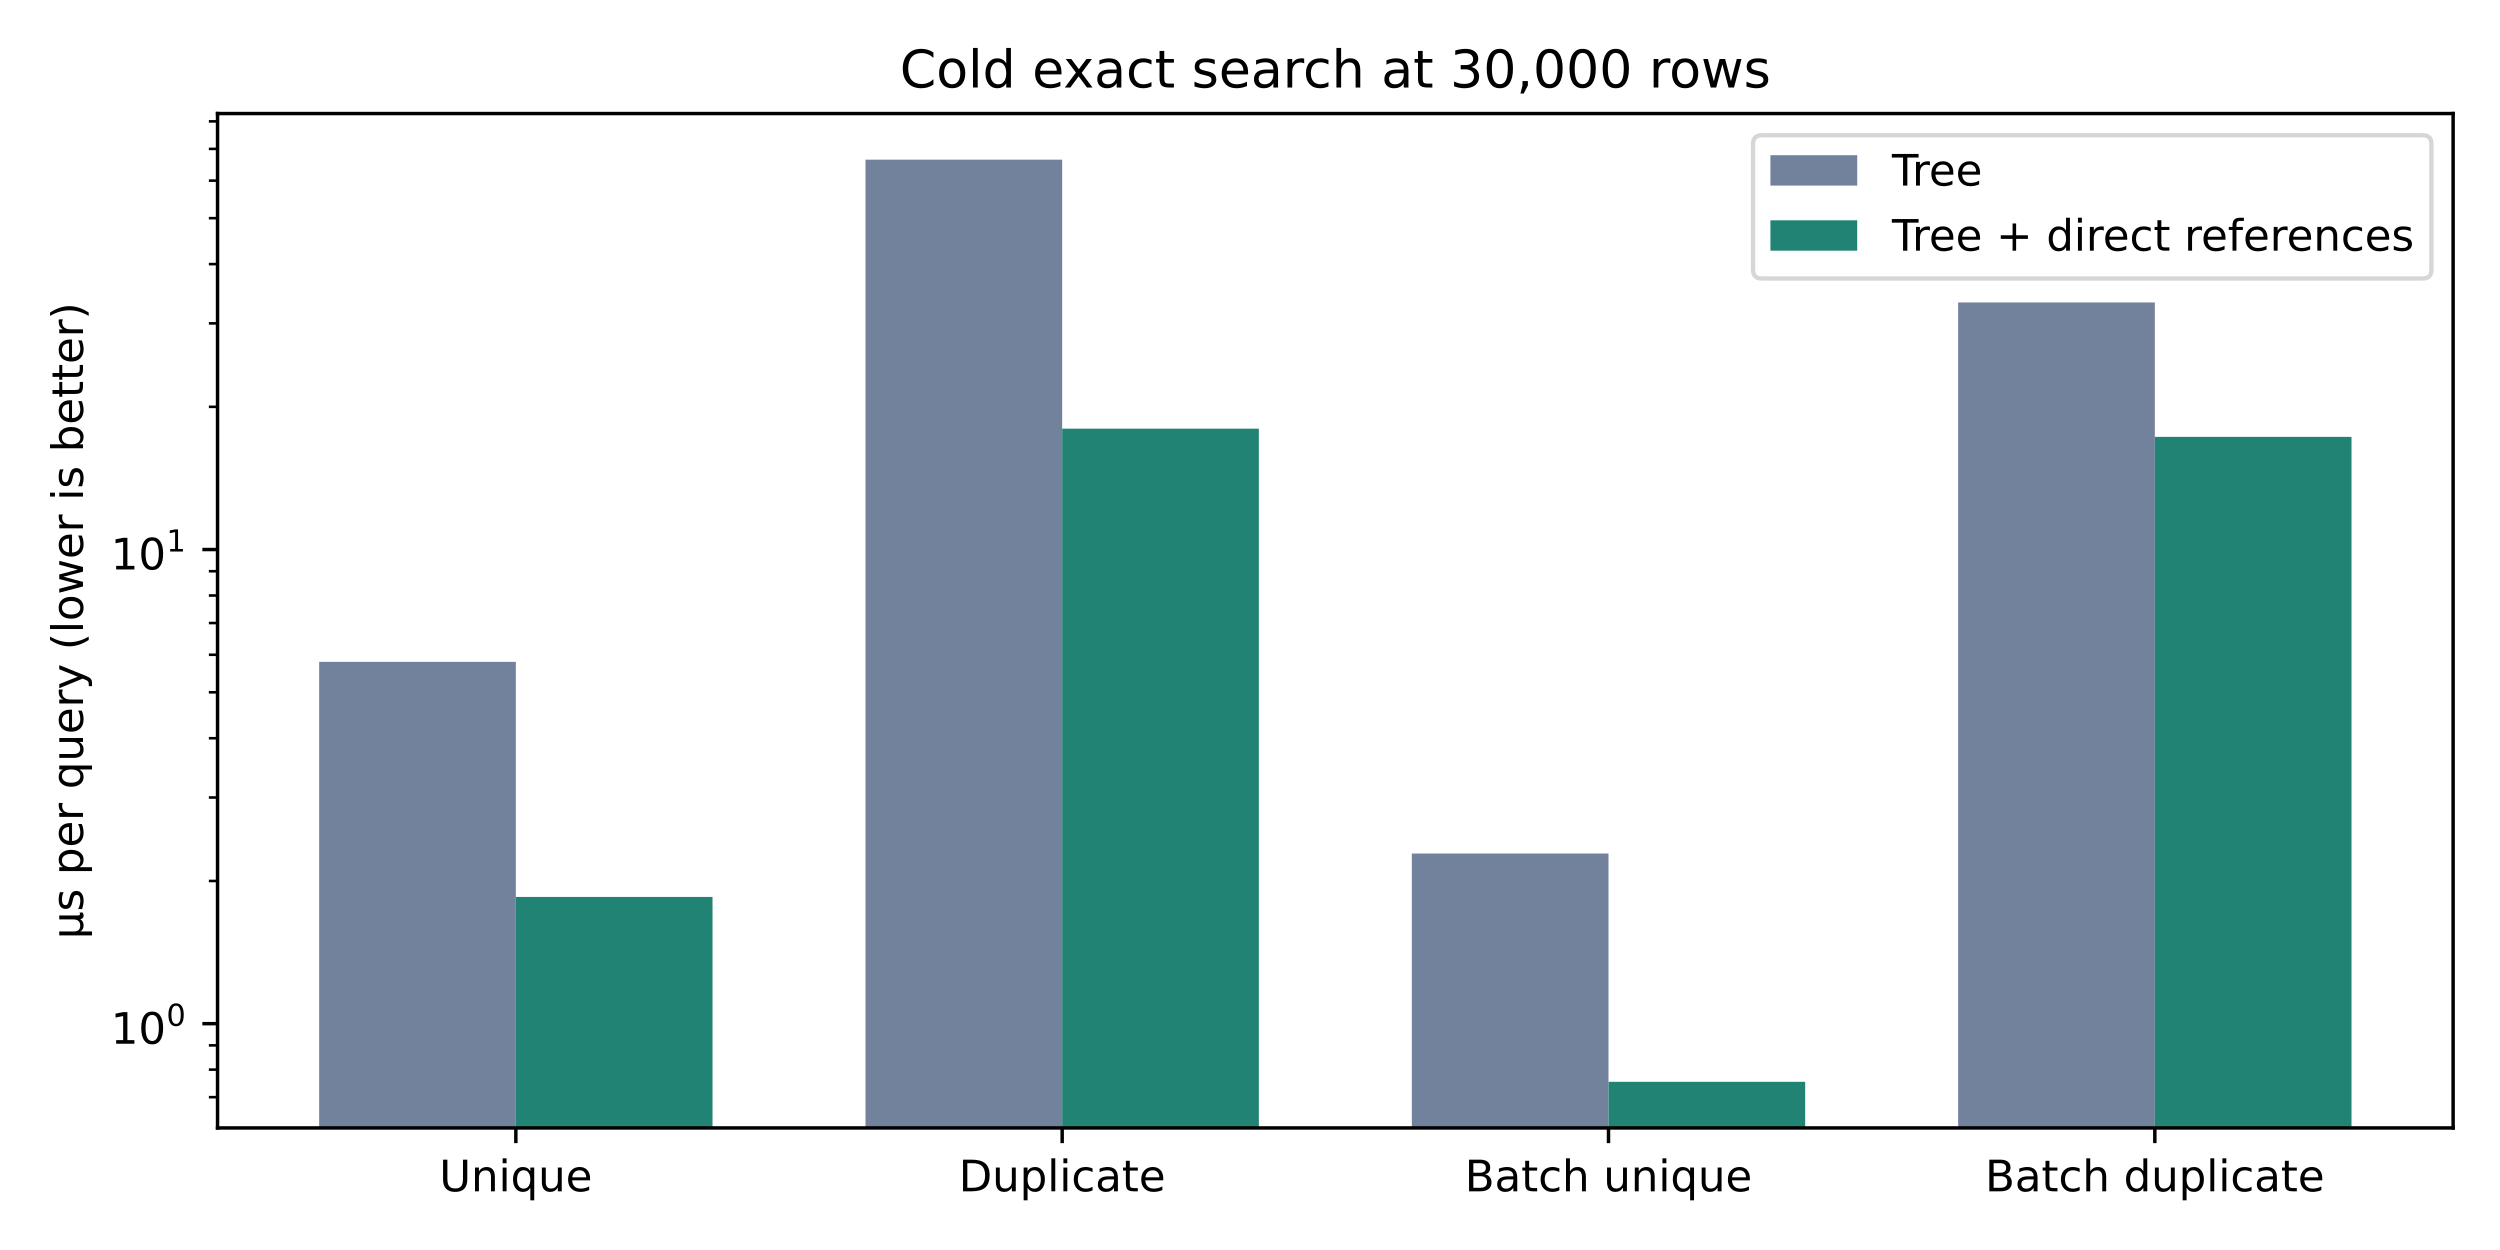
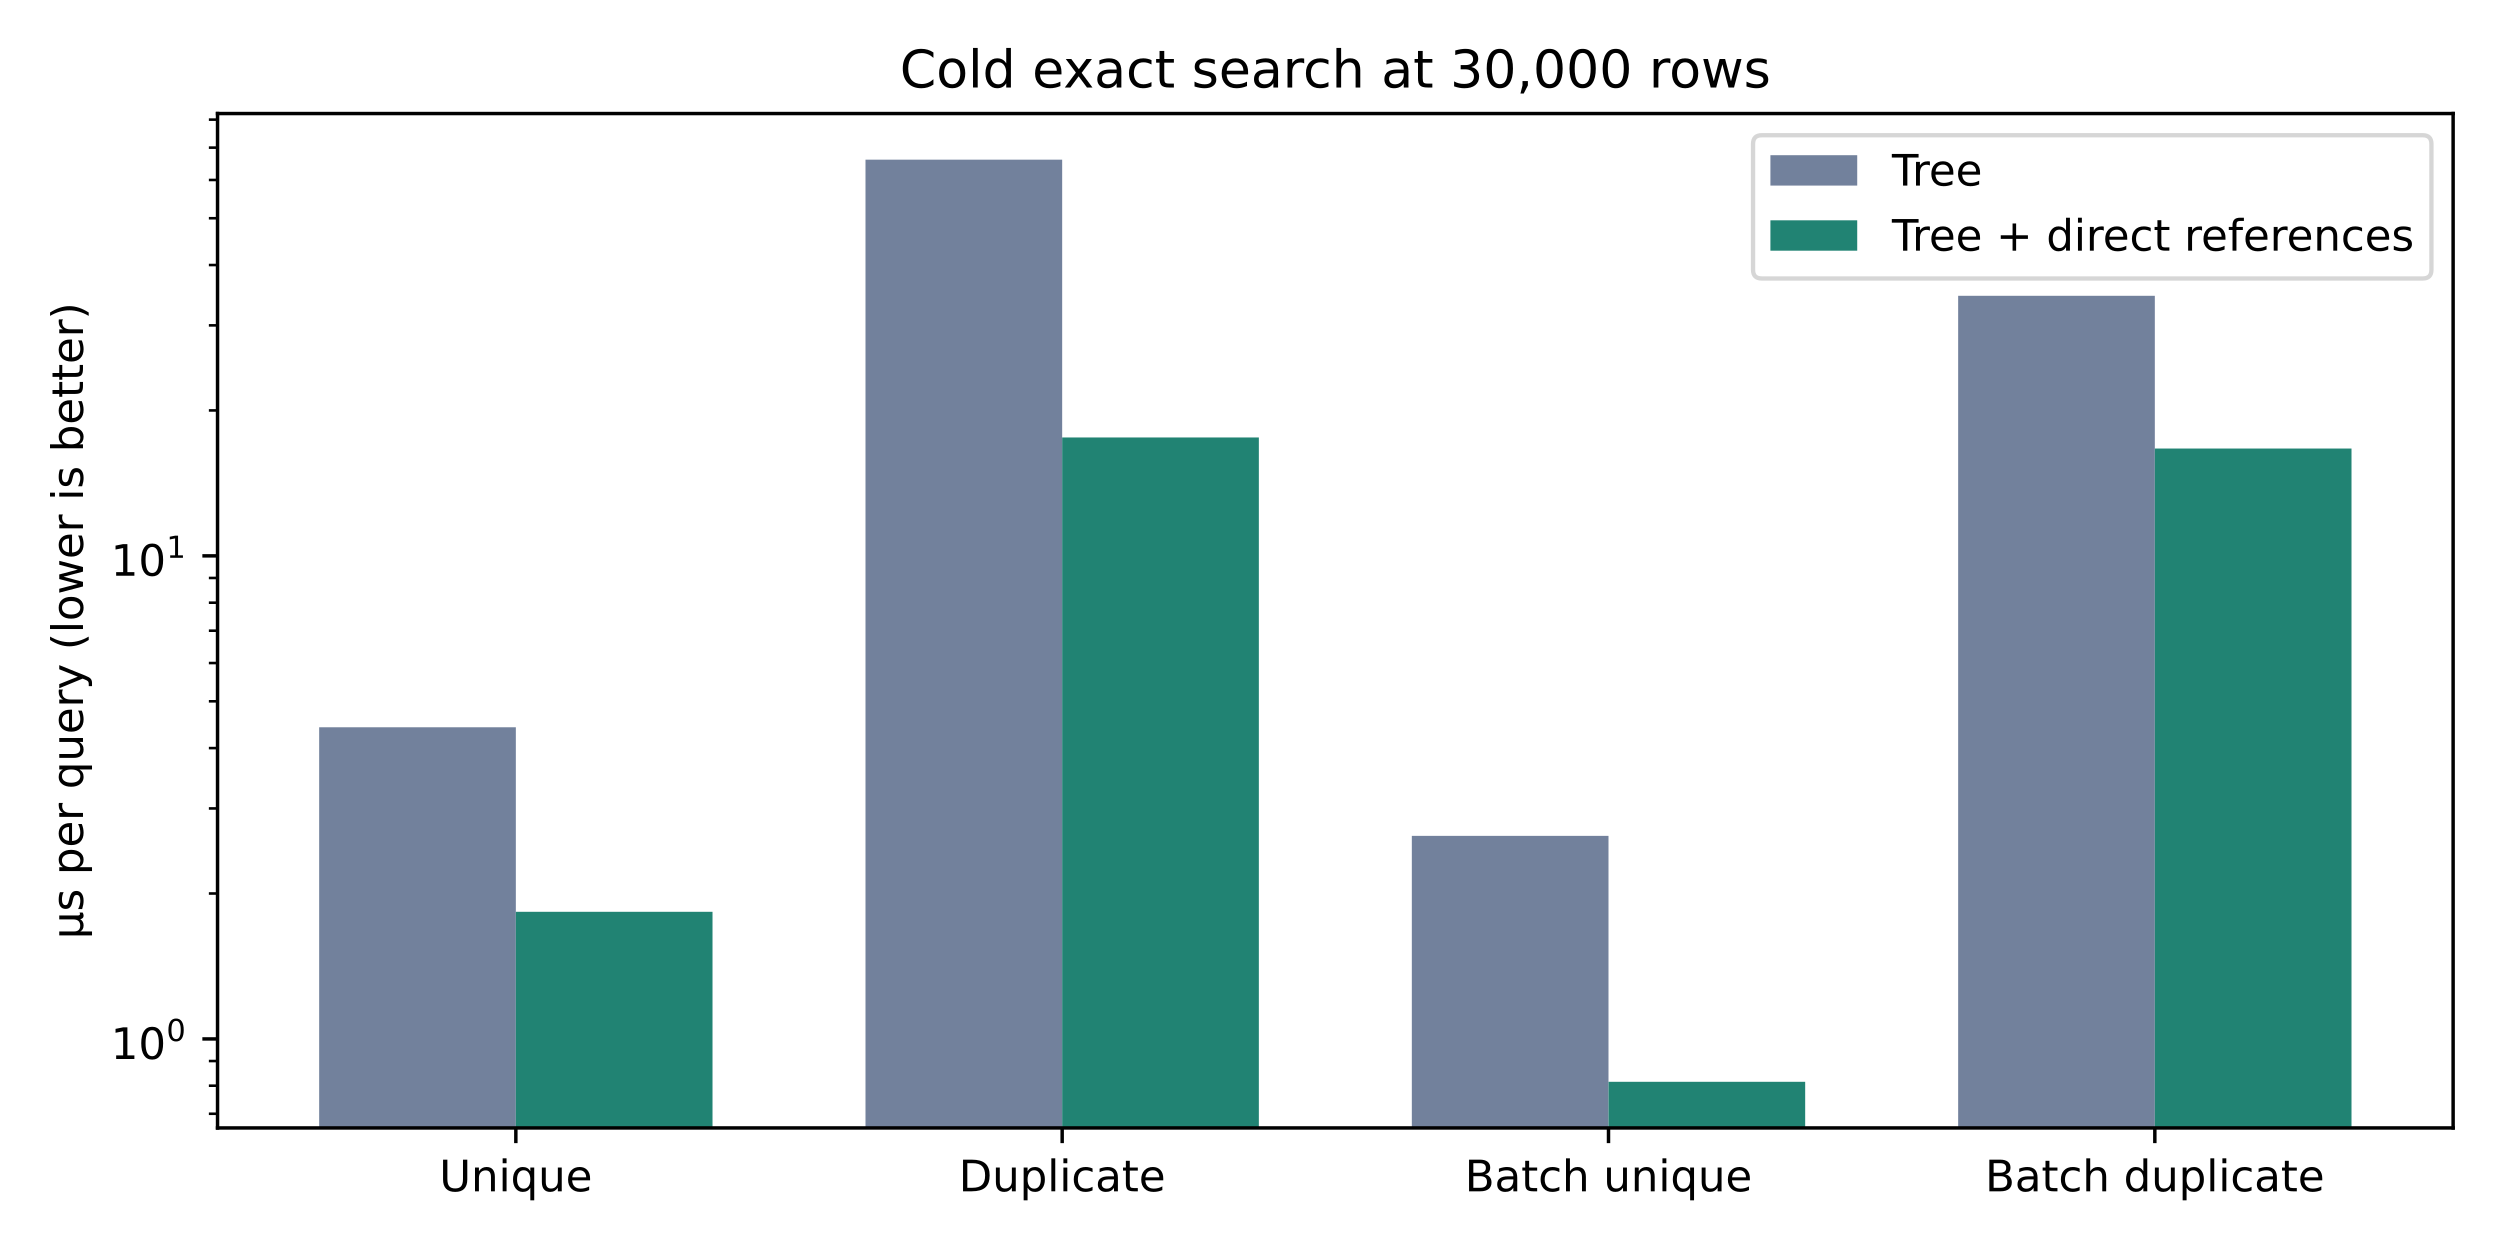
<svg xmlns="http://www.w3.org/2000/svg" xmlns:xlink="http://www.w3.org/1999/xlink" width="576pt" height="288pt" viewBox="0 0 576 288" version="1.1">
  <defs>
    <style type="text/css">*{stroke-linejoin: round; stroke-linecap: butt}</style>
  </defs>
  <g id="figure_1">
    <g id="patch_1">
      <path d="M 0 288 L 576 288 L 576 0 L 0 0 z " style="fill: #ffffff" />
    </g>
    <g id="axes_1">
      <g id="patch_2">
        <path d="M 50.122 259.878 L 565.2 259.878 L 565.2 26.16 L 50.122 26.16 z " style="fill: #ffffff" />
      </g>
      <g id="patch_3">
-         <path d="M 73.535 109475.638 L 118.85 109475.638 L 118.85 152.494 L 73.535 152.494 z " clip-path="url(#p928fa4ae53)" style="fill: #72819c" />
+         <path d="M 73.535 111535.849 L 118.85 111535.849 L 118.85 167.566 L 73.535 167.566 z " clip-path="url(#p20629302e1)" style="fill: #72819c" />
      </g>
      <g id="patch_4">
-         <path d="M 199.409 109475.638 L 244.724 109475.638 L 244.724 36.784 L 199.409 36.784 z " clip-path="url(#p928fa4ae53)" style="fill: #72819c" />
+         <path d="M 199.409 111535.849 L 244.724 111535.849 L 244.724 36.784 L 199.409 36.784 z " clip-path="url(#p20629302e1)" style="fill: #72819c" />
      </g>
      <g id="patch_5">
-         <path d="M 325.284 109475.638 L 370.598 109475.638 L 370.598 196.654 L 325.284 196.654 z " clip-path="url(#p928fa4ae53)" style="fill: #72819c" />
+         <path d="M 325.284 111535.849 L 370.598 111535.849 L 370.598 192.59 L 325.284 192.59 z " clip-path="url(#p20629302e1)" style="fill: #72819c" />
      </g>
      <g id="patch_6">
-         <path d="M 451.158 109475.638 L 496.473 109475.638 L 496.473 69.688 L 451.158 69.688 z " clip-path="url(#p928fa4ae53)" style="fill: #72819c" />
+         <path d="M 451.158 111535.849 L 496.473 111535.849 L 496.473 68.145 L 451.158 68.145 z " clip-path="url(#p20629302e1)" style="fill: #72819c" />
      </g>
      <g id="patch_7">
-         <path d="M 118.85 109475.638 L 164.164 109475.638 L 164.164 206.647 L 118.85 206.647 z " clip-path="url(#p928fa4ae53)" style="fill: #218373" />
+         <path d="M 118.85 111535.849 L 164.164 111535.849 L 164.164 210.077 L 118.85 210.077 z " clip-path="url(#p20629302e1)" style="fill: #218373" />
      </g>
      <g id="patch_8">
-         <path d="M 244.724 109475.638 L 290.039 109475.638 L 290.039 98.759 L 244.724 98.759 z " clip-path="url(#p928fa4ae53)" style="fill: #218373" />
+         <path d="M 244.724 111535.849 L 290.039 111535.849 L 290.039 100.797 L 244.724 100.797 z " clip-path="url(#p20629302e1)" style="fill: #218373" />
      </g>
      <g id="patch_9">
-         <path d="M 370.598 109475.638 L 415.913 109475.638 L 415.913 249.254 L 370.598 249.254 z " clip-path="url(#p928fa4ae53)" style="fill: #218373" />
+         <path d="M 370.598 111535.849 L 415.913 111535.849 L 415.913 249.254 L 370.598 249.254 z " clip-path="url(#p20629302e1)" style="fill: #218373" />
      </g>
      <g id="patch_10">
-         <path d="M 496.473 109475.638 L 541.787 109475.638 L 541.787 100.658 L 496.473 100.658 z " clip-path="url(#p928fa4ae53)" style="fill: #218373" />
+         <path d="M 496.473 111535.849 L 541.787 111535.849 L 541.787 103.334 L 496.473 103.334 z " clip-path="url(#p20629302e1)" style="fill: #218373" />
      </g>
      <g id="matplotlib.axis_1">
        <g id="xtick_1">
          <g id="line2d_1">
            <defs>
-               <path id="md784d87533" d="M 0 0 L 0 3.5 " style="stroke: #000000; stroke-width: 0.8" />
-             </defs>
-             <g>
-               <use xlink:href="#md784d87533" x="118.85" y="259.878" style="stroke: #000000; stroke-width: 0.8" />
+               <path id="m1b26038f42" d="M 0 0 L 0 3.5 " style="stroke: #000000; stroke-width: 0.8" />
+             </defs>
+             <g>
+               <use xlink:href="#m1b26038f42" x="118.85" y="259.878" style="stroke: #000000; stroke-width: 0.8" />
            </g>
          </g>
          <g id="text_1">
            <g transform="translate(101.213 274.4761) scale(0.1 -0.1)">
              <defs>
                <path id="DejaVuSans-38" d="M 556 4666 L 1191 4666 L 1191 1831 Q 1191 1081 1462 751 Q 1734 422 2344 422 Q 2950 422 3222 751 Q 3494 1081 3494 1831 L 3494 4666 L 4128 4666 L 4128 1753 Q 4128 841 3676 375 Q 3225 -91 2344 -91 Q 1459 -91 1007 375 Q 556 841 556 1753 L 556 4666 z " transform="scale(0.015625)" />
                <path id="DejaVuSans-51" d="M 3513 2113 L 3513 0 L 2938 0 L 2938 2094 Q 2938 2591 2744 2837 Q 2550 3084 2163 3084 Q 1697 3084 1428 2787 Q 1159 2491 1159 1978 L 1159 0 L 581 0 L 581 3500 L 1159 3500 L 1159 2956 Q 1366 3272 1645 3428 Q 1925 3584 2291 3584 Q 2894 3584 3203 3211 Q 3513 2838 3513 2113 z " transform="scale(0.015625)" />
                <path id="DejaVuSans-4c" d="M 603 3500 L 1178 3500 L 1178 0 L 603 0 L 603 3500 z M 603 4863 L 1178 4863 L 1178 4134 L 603 4134 L 603 4863 z " transform="scale(0.015625)" />
                <path id="DejaVuSans-54" d="M 947 1747 Q 947 1113 1208 752 Q 1469 391 1925 391 Q 2381 391 2643 752 Q 2906 1113 2906 1747 Q 2906 2381 2643 2742 Q 2381 3103 1925 3103 Q 1469 3103 1208 2742 Q 947 2381 947 1747 z M 2906 525 Q 2725 213 2448 61 Q 2172 -91 1784 -91 Q 1150 -91 751 415 Q 353 922 353 1747 Q 353 2572 751 3078 Q 1150 3584 1784 3584 Q 2172 3584 2448 3432 Q 2725 3281 2906 2969 L 2906 3500 L 3481 3500 L 3481 -1331 L 2906 -1331 L 2906 525 z " transform="scale(0.015625)" />
                <path id="DejaVuSans-58" d="M 544 1381 L 544 3500 L 1119 3500 L 1119 1403 Q 1119 906 1312 657 Q 1506 409 1894 409 Q 2359 409 2629 706 Q 2900 1003 2900 1516 L 2900 3500 L 3475 3500 L 3475 0 L 2900 0 L 2900 538 Q 2691 219 2414 64 Q 2138 -91 1772 -91 Q 1169 -91 856 284 Q 544 659 544 1381 z M 1991 3584 L 1991 3584 z " transform="scale(0.015625)" />
                <path id="DejaVuSans-48" d="M 3597 1894 L 3597 1613 L 953 1613 Q 991 1019 1311 708 Q 1631 397 2203 397 Q 2534 397 2845 478 Q 3156 559 3463 722 L 3463 178 Q 3153 47 2828 -22 Q 2503 -91 2169 -91 Q 1331 -91 842 396 Q 353 884 353 1716 Q 353 2575 817 3079 Q 1281 3584 2069 3584 Q 2775 3584 3186 3129 Q 3597 2675 3597 1894 z M 3022 2063 Q 3016 2534 2758 2815 Q 2500 3097 2075 3097 Q 1594 3097 1305 2825 Q 1016 2553 972 2059 L 3022 2063 z " transform="scale(0.015625)" />
              </defs>
              <use xlink:href="#DejaVuSans-38" />
              <use xlink:href="#DejaVuSans-51" transform="translate(73.1875 0)" />
              <use xlink:href="#DejaVuSans-4c" transform="translate(136.5625 0)" />
              <use xlink:href="#DejaVuSans-54" transform="translate(164.3438 0)" />
              <use xlink:href="#DejaVuSans-58" transform="translate(227.8281 0)" />
              <use xlink:href="#DejaVuSans-48" transform="translate(291.2031 0)" />
            </g>
          </g>
        </g>
        <g id="xtick_2">
          <g id="line2d_2">
            <g>
-               <use xlink:href="#md784d87533" x="244.724" y="259.878" style="stroke: #000000; stroke-width: 0.8" />
+               <use xlink:href="#m1b26038f42" x="244.724" y="259.878" style="stroke: #000000; stroke-width: 0.8" />
            </g>
          </g>
          <g id="text_2">
            <g transform="translate(220.9029 274.4761) scale(0.1 -0.1)">
              <defs>
                <path id="DejaVuSans-27" d="M 1259 4147 L 1259 519 L 2022 519 Q 2988 519 3436 956 Q 3884 1394 3884 2338 Q 3884 3275 3436 3711 Q 2988 4147 2022 4147 L 1259 4147 z M 628 4666 L 1925 4666 Q 3281 4666 3915 4102 Q 4550 3538 4550 2338 Q 4550 1131 3912 565 Q 3275 0 1925 0 L 628 0 L 628 4666 z " transform="scale(0.015625)" />
                <path id="DejaVuSans-53" d="M 1159 525 L 1159 -1331 L 581 -1331 L 581 3500 L 1159 3500 L 1159 2969 Q 1341 3281 1617 3432 Q 1894 3584 2278 3584 Q 2916 3584 3314 3078 Q 3713 2572 3713 1747 Q 3713 922 3314 415 Q 2916 -91 2278 -91 Q 1894 -91 1617 61 Q 1341 213 1159 525 z M 3116 1747 Q 3116 2381 2855 2742 Q 2594 3103 2138 3103 Q 1681 3103 1420 2742 Q 1159 2381 1159 1747 Q 1159 1113 1420 752 Q 1681 391 2138 391 Q 2594 391 2855 752 Q 3116 1113 3116 1747 z " transform="scale(0.015625)" />
                <path id="DejaVuSans-4f" d="M 603 4863 L 1178 4863 L 1178 0 L 603 0 L 603 4863 z " transform="scale(0.015625)" />
                <path id="DejaVuSans-46" d="M 3122 3366 L 3122 2828 Q 2878 2963 2633 3030 Q 2388 3097 2138 3097 Q 1578 3097 1268 2742 Q 959 2388 959 1747 Q 959 1106 1268 751 Q 1578 397 2138 397 Q 2388 397 2633 464 Q 2878 531 3122 666 L 3122 134 Q 2881 22 2623 -34 Q 2366 -91 2075 -91 Q 1284 -91 818 406 Q 353 903 353 1747 Q 353 2603 823 3093 Q 1294 3584 2113 3584 Q 2378 3584 2631 3529 Q 2884 3475 3122 3366 z " transform="scale(0.015625)" />
                <path id="DejaVuSans-44" d="M 2194 1759 Q 1497 1759 1228 1600 Q 959 1441 959 1056 Q 959 750 1161 570 Q 1363 391 1709 391 Q 2188 391 2477 730 Q 2766 1069 2766 1631 L 2766 1759 L 2194 1759 z M 3341 1997 L 3341 0 L 2766 0 L 2766 531 Q 2569 213 2275 61 Q 1981 -91 1556 -91 Q 1019 -91 701 211 Q 384 513 384 1019 Q 384 1609 779 1909 Q 1175 2209 1959 2209 L 2766 2209 L 2766 2266 Q 2766 2663 2505 2880 Q 2244 3097 1772 3097 Q 1472 3097 1187 3025 Q 903 2953 641 2809 L 641 3341 Q 956 3463 1253 3523 Q 1550 3584 1831 3584 Q 2591 3584 2966 3190 Q 3341 2797 3341 1997 z " transform="scale(0.015625)" />
                <path id="DejaVuSans-57" d="M 1172 4494 L 1172 3500 L 2356 3500 L 2356 3053 L 1172 3053 L 1172 1153 Q 1172 725 1289 603 Q 1406 481 1766 481 L 2356 481 L 2356 0 L 1766 0 Q 1100 0 847 248 Q 594 497 594 1153 L 594 3053 L 172 3053 L 172 3500 L 594 3500 L 594 4494 L 1172 4494 z " transform="scale(0.015625)" />
              </defs>
              <use xlink:href="#DejaVuSans-27" />
              <use xlink:href="#DejaVuSans-58" transform="translate(77 0)" />
              <use xlink:href="#DejaVuSans-53" transform="translate(140.375 0)" />
              <use xlink:href="#DejaVuSans-4f" transform="translate(203.8594 0)" />
              <use xlink:href="#DejaVuSans-4c" transform="translate(231.6406 0)" />
              <use xlink:href="#DejaVuSans-46" transform="translate(259.4219 0)" />
              <use xlink:href="#DejaVuSans-44" transform="translate(314.4062 0)" />
              <use xlink:href="#DejaVuSans-57" transform="translate(375.6875 0)" />
              <use xlink:href="#DejaVuSans-48" transform="translate(414.8906 0)" />
            </g>
          </g>
        </g>
        <g id="xtick_3">
          <g id="line2d_3">
            <g>
-               <use xlink:href="#md784d87533" x="370.598" y="259.878" style="stroke: #000000; stroke-width: 0.8" />
+               <use xlink:href="#m1b26038f42" x="370.598" y="259.878" style="stroke: #000000; stroke-width: 0.8" />
            </g>
          </g>
          <g id="text_3">
            <g transform="translate(337.4905 274.4761) scale(0.1 -0.1)">
              <defs>
                <path id="DejaVuSans-25" d="M 1259 2228 L 1259 519 L 2272 519 Q 2781 519 3026 730 Q 3272 941 3272 1375 Q 3272 1813 3026 2020 Q 2781 2228 2272 2228 L 1259 2228 z M 1259 4147 L 1259 2741 L 2194 2741 Q 2656 2741 2882 2914 Q 3109 3088 3109 3444 Q 3109 3797 2882 3972 Q 2656 4147 2194 4147 L 1259 4147 z M 628 4666 L 2241 4666 Q 2963 4666 3353 4366 Q 3744 4066 3744 3513 Q 3744 3084 3544 2831 Q 3344 2578 2956 2516 Q 3422 2416 3680 2098 Q 3938 1781 3938 1306 Q 3938 681 3513 340 Q 3088 0 2303 0 L 628 0 L 628 4666 z " transform="scale(0.015625)" />
                <path id="DejaVuSans-4b" d="M 3513 2113 L 3513 0 L 2938 0 L 2938 2094 Q 2938 2591 2744 2837 Q 2550 3084 2163 3084 Q 1697 3084 1428 2787 Q 1159 2491 1159 1978 L 1159 0 L 581 0 L 581 4863 L 1159 4863 L 1159 2956 Q 1366 3272 1645 3428 Q 1925 3584 2291 3584 Q 2894 3584 3203 3211 Q 3513 2838 3513 2113 z " transform="scale(0.015625)" />
                <path id="DejaVuSans-3" transform="scale(0.015625)" />
              </defs>
              <use xlink:href="#DejaVuSans-25" />
              <use xlink:href="#DejaVuSans-44" transform="translate(68.60938 0)" />
              <use xlink:href="#DejaVuSans-57" transform="translate(129.8906 0)" />
              <use xlink:href="#DejaVuSans-46" transform="translate(169.0938 0)" />
              <use xlink:href="#DejaVuSans-4b" transform="translate(224.0781 0)" />
              <use xlink:href="#DejaVuSans-3" transform="translate(287.4531 0)" />
              <use xlink:href="#DejaVuSans-58" transform="translate(319.2344 0)" />
              <use xlink:href="#DejaVuSans-51" transform="translate(382.6094 0)" />
              <use xlink:href="#DejaVuSans-4c" transform="translate(445.9844 0)" />
              <use xlink:href="#DejaVuSans-54" transform="translate(473.7656 0)" />
              <use xlink:href="#DejaVuSans-58" transform="translate(537.25 0)" />
              <use xlink:href="#DejaVuSans-48" transform="translate(600.625 0)" />
            </g>
          </g>
        </g>
        <g id="xtick_4">
          <g id="line2d_4">
            <g>
-               <use xlink:href="#md784d87533" x="496.473" y="259.878" style="stroke: #000000; stroke-width: 0.8" />
+               <use xlink:href="#m1b26038f42" x="496.473" y="259.878" style="stroke: #000000; stroke-width: 0.8" />
            </g>
          </g>
          <g id="text_4">
            <g transform="translate(457.3656 274.4761) scale(0.1 -0.1)">
              <defs>
                <path id="DejaVuSans-47" d="M 2906 2969 L 2906 4863 L 3481 4863 L 3481 0 L 2906 0 L 2906 525 Q 2725 213 2448 61 Q 2172 -91 1784 -91 Q 1150 -91 751 415 Q 353 922 353 1747 Q 353 2572 751 3078 Q 1150 3584 1784 3584 Q 2172 3584 2448 3432 Q 2725 3281 2906 2969 z M 947 1747 Q 947 1113 1208 752 Q 1469 391 1925 391 Q 2381 391 2643 752 Q 2906 1113 2906 1747 Q 2906 2381 2643 2742 Q 2381 3103 1925 3103 Q 1469 3103 1208 2742 Q 947 2381 947 1747 z " transform="scale(0.015625)" />
              </defs>
              <use xlink:href="#DejaVuSans-25" />
              <use xlink:href="#DejaVuSans-44" transform="translate(68.60938 0)" />
              <use xlink:href="#DejaVuSans-57" transform="translate(129.8906 0)" />
              <use xlink:href="#DejaVuSans-46" transform="translate(169.0938 0)" />
              <use xlink:href="#DejaVuSans-4b" transform="translate(224.0781 0)" />
              <use xlink:href="#DejaVuSans-3" transform="translate(287.4531 0)" />
              <use xlink:href="#DejaVuSans-47" transform="translate(319.2344 0)" />
              <use xlink:href="#DejaVuSans-58" transform="translate(382.7188 0)" />
              <use xlink:href="#DejaVuSans-53" transform="translate(446.0938 0)" />
              <use xlink:href="#DejaVuSans-4f" transform="translate(509.5781 0)" />
              <use xlink:href="#DejaVuSans-4c" transform="translate(537.3594 0)" />
              <use xlink:href="#DejaVuSans-46" transform="translate(565.1406 0)" />
              <use xlink:href="#DejaVuSans-44" transform="translate(620.125 0)" />
              <use xlink:href="#DejaVuSans-57" transform="translate(681.4062 0)" />
              <use xlink:href="#DejaVuSans-48" transform="translate(720.6094 0)" />
            </g>
          </g>
        </g>
      </g>
      <g id="matplotlib.axis_2">
        <g id="ytick_1">
          <g id="line2d_5">
            <defs>
-               <path id="m9284475ac9" d="M 0 0 L -3.5 0 " style="stroke: #000000; stroke-width: 0.8" />
-             </defs>
-             <g>
-               <use xlink:href="#m9284475ac9" x="50.122" y="235.858" style="stroke: #000000; stroke-width: 0.8" />
+               <path id="m8bdbf1f807" d="M 0 0 L -3.5 0 " style="stroke: #000000; stroke-width: 0.8" />
+             </defs>
+             <g>
+               <use xlink:href="#m8bdbf1f807" x="50.122" y="239.366" style="stroke: #000000; stroke-width: 0.8" />
            </g>
          </g>
          <g id="text_5">
-             <g transform="translate(25.52234 240.5582) scale(0.1 -0.1)">
+             <g transform="translate(25.52234 244.0663) scale(0.1 -0.1)">
              <defs>
                <path id="DejaVuSans-14" d="M 794 531 L 1825 531 L 1825 4091 L 703 3866 L 703 4441 L 1819 4666 L 2450 4666 L 2450 531 L 3481 531 L 3481 0 L 794 0 L 794 531 z " transform="scale(0.015625)" />
                <path id="DejaVuSans-13" d="M 2034 4250 Q 1547 4250 1301 3770 Q 1056 3291 1056 2328 Q 1056 1369 1301 889 Q 1547 409 2034 409 Q 2525 409 2770 889 Q 3016 1369 3016 2328 Q 3016 3291 2770 3770 Q 2525 4250 2034 4250 z M 2034 4750 Q 2819 4750 3233 4129 Q 3647 3509 3647 2328 Q 3647 1150 3233 529 Q 2819 -91 2034 -91 Q 1250 -91 836 529 Q 422 1150 422 2328 Q 422 3509 836 4129 Q 1250 4750 2034 4750 z " transform="scale(0.015625)" />
              </defs>
              <use xlink:href="#DejaVuSans-14" transform="translate(0 0.746875)" />
              <use xlink:href="#DejaVuSans-13" transform="translate(63.62305 0.746875)" />
              <use xlink:href="#DejaVuSans-13" transform="translate(128.2031 42.04688) scale(0.7)" />
            </g>
          </g>
        </g>
        <g id="ytick_2">
          <g id="line2d_6">
            <g>
-               <use xlink:href="#m9284475ac9" x="50.122" y="126.618" style="stroke: #000000; stroke-width: 0.8" />
+               <use xlink:href="#m8bdbf1f807" x="50.122" y="128.07" style="stroke: #000000; stroke-width: 0.8" />
            </g>
          </g>
          <g id="text_6">
-             <g transform="translate(25.52234 131.2684) scale(0.1 -0.1)">
+             <g transform="translate(25.52234 132.7198) scale(0.1 -0.1)">
              <use xlink:href="#DejaVuSans-14" transform="translate(0 0.665625)" />
              <use xlink:href="#DejaVuSans-13" transform="translate(63.62305 0.665625)" />
              <use xlink:href="#DejaVuSans-14" transform="translate(128.2031 41.96563) scale(0.7)" />
            </g>
          </g>
        </g>
        <g id="ytick_3">
          <g id="line2d_7">
            <defs>
-               <path id="md5a450cddb" d="M 0 0 L -2 0 " style="stroke: #000000; stroke-width: 0.6" />
-             </defs>
-             <g>
-               <use xlink:href="#md5a450cddb" x="50.122" y="252.78" style="stroke: #000000; stroke-width: 0.6" />
+               <path id="m33ecb052a8" d="M 0 0 L -2 0 " style="stroke: #000000; stroke-width: 0.6" />
+             </defs>
+             <g>
+               <use xlink:href="#m33ecb052a8" x="50.122" y="256.606" style="stroke: #000000; stroke-width: 0.6" />
            </g>
          </g>
        </g>
        <g id="ytick_4">
          <g id="line2d_8">
            <g>
-               <use xlink:href="#md5a450cddb" x="50.122" y="246.445" style="stroke: #000000; stroke-width: 0.6" />
+               <use xlink:href="#m33ecb052a8" x="50.122" y="250.152" style="stroke: #000000; stroke-width: 0.6" />
            </g>
          </g>
        </g>
        <g id="ytick_5">
          <g id="line2d_9">
            <g>
-               <use xlink:href="#md5a450cddb" x="50.122" y="240.857" style="stroke: #000000; stroke-width: 0.6" />
+               <use xlink:href="#m33ecb052a8" x="50.122" y="244.459" style="stroke: #000000; stroke-width: 0.6" />
            </g>
          </g>
        </g>
        <g id="ytick_6">
          <g id="line2d_10">
            <g>
-               <use xlink:href="#md5a450cddb" x="50.122" y="202.974" style="stroke: #000000; stroke-width: 0.6" />
+               <use xlink:href="#m33ecb052a8" x="50.122" y="205.863" style="stroke: #000000; stroke-width: 0.6" />
            </g>
          </g>
        </g>
        <g id="ytick_7">
          <g id="line2d_11">
            <g>
-               <use xlink:href="#md5a450cddb" x="50.122" y="183.738" style="stroke: #000000; stroke-width: 0.6" />
+               <use xlink:href="#m33ecb052a8" x="50.122" y="186.264" style="stroke: #000000; stroke-width: 0.6" />
            </g>
          </g>
        </g>
        <g id="ytick_8">
          <g id="line2d_12">
            <g>
-               <use xlink:href="#md5a450cddb" x="50.122" y="170.089" style="stroke: #000000; stroke-width: 0.6" />
+               <use xlink:href="#m33ecb052a8" x="50.122" y="172.359" style="stroke: #000000; stroke-width: 0.6" />
            </g>
          </g>
        </g>
        <g id="ytick_9">
          <g id="line2d_13">
            <g>
-               <use xlink:href="#md5a450cddb" x="50.122" y="159.503" style="stroke: #000000; stroke-width: 0.6" />
+               <use xlink:href="#m33ecb052a8" x="50.122" y="161.573" style="stroke: #000000; stroke-width: 0.6" />
            </g>
          </g>
        </g>
        <g id="ytick_10">
          <g id="line2d_14">
            <g>
-               <use xlink:href="#md5a450cddb" x="50.122" y="150.853" style="stroke: #000000; stroke-width: 0.6" />
+               <use xlink:href="#m33ecb052a8" x="50.122" y="152.761" style="stroke: #000000; stroke-width: 0.6" />
            </g>
          </g>
        </g>
        <g id="ytick_11">
          <g id="line2d_15">
            <g>
-               <use xlink:href="#md5a450cddb" x="50.122" y="143.54" style="stroke: #000000; stroke-width: 0.6" />
+               <use xlink:href="#m33ecb052a8" x="50.122" y="145.31" style="stroke: #000000; stroke-width: 0.6" />
            </g>
          </g>
        </g>
        <g id="ytick_12">
          <g id="line2d_16">
            <g>
-               <use xlink:href="#md5a450cddb" x="50.122" y="137.205" style="stroke: #000000; stroke-width: 0.6" />
+               <use xlink:href="#m33ecb052a8" x="50.122" y="138.856" style="stroke: #000000; stroke-width: 0.6" />
            </g>
          </g>
        </g>
        <g id="ytick_13">
          <g id="line2d_17">
            <g>
-               <use xlink:href="#md5a450cddb" x="50.122" y="131.617" style="stroke: #000000; stroke-width: 0.6" />
+               <use xlink:href="#m33ecb052a8" x="50.122" y="133.162" style="stroke: #000000; stroke-width: 0.6" />
            </g>
          </g>
        </g>
        <g id="ytick_14">
          <g id="line2d_18">
            <g>
-               <use xlink:href="#md5a450cddb" x="50.122" y="93.734" style="stroke: #000000; stroke-width: 0.6" />
+               <use xlink:href="#m33ecb052a8" x="50.122" y="94.566" style="stroke: #000000; stroke-width: 0.6" />
            </g>
          </g>
        </g>
        <g id="ytick_15">
          <g id="line2d_19">
            <g>
-               <use xlink:href="#md5a450cddb" x="50.122" y="74.498" style="stroke: #000000; stroke-width: 0.6" />
+               <use xlink:href="#m33ecb052a8" x="50.122" y="74.968" style="stroke: #000000; stroke-width: 0.6" />
            </g>
          </g>
        </g>
        <g id="ytick_16">
          <g id="line2d_20">
            <g>
-               <use xlink:href="#md5a450cddb" x="50.122" y="60.85" style="stroke: #000000; stroke-width: 0.6" />
+               <use xlink:href="#m33ecb052a8" x="50.122" y="61.063" style="stroke: #000000; stroke-width: 0.6" />
            </g>
          </g>
        </g>
        <g id="ytick_17">
          <g id="line2d_21">
            <g>
-               <use xlink:href="#md5a450cddb" x="50.122" y="50.263" style="stroke: #000000; stroke-width: 0.6" />
+               <use xlink:href="#m33ecb052a8" x="50.122" y="50.277" style="stroke: #000000; stroke-width: 0.6" />
            </g>
          </g>
        </g>
        <g id="ytick_18">
          <g id="line2d_22">
            <g>
-               <use xlink:href="#md5a450cddb" x="50.122" y="41.613" style="stroke: #000000; stroke-width: 0.6" />
+               <use xlink:href="#m33ecb052a8" x="50.122" y="41.464" style="stroke: #000000; stroke-width: 0.6" />
            </g>
          </g>
        </g>
        <g id="ytick_19">
          <g id="line2d_23">
            <g>
-               <use xlink:href="#md5a450cddb" x="50.122" y="34.3" style="stroke: #000000; stroke-width: 0.6" />
+               <use xlink:href="#m33ecb052a8" x="50.122" y="34.013" style="stroke: #000000; stroke-width: 0.6" />
            </g>
          </g>
        </g>
        <g id="ytick_20">
          <g id="line2d_24">
            <g>
-               <use xlink:href="#md5a450cddb" x="50.122" y="27.965" style="stroke: #000000; stroke-width: 0.6" />
+               <use xlink:href="#m33ecb052a8" x="50.122" y="27.559" style="stroke: #000000; stroke-width: 0.6" />
            </g>
          </g>
        </g>
        <g id="text_7">
          <g transform="translate(19.12 216.3587) rotate(-90) scale(0.1 -0.1)">
            <defs>
              <path id="DejaVuSans-77" d="M 544 -1331 L 544 3500 L 1119 3500 L 1119 1325 Q 1119 872 1334 640 Q 1550 409 1972 409 Q 2434 409 2667 671 Q 2900 934 2900 1459 L 2900 3500 L 3475 3500 L 3475 806 Q 3475 619 3529 530 Q 3584 441 3700 441 Q 3728 441 3778 458 Q 3828 475 3916 513 L 3916 50 Q 3788 -22 3673 -56 Q 3559 -91 3450 -91 Q 3234 -91 3106 31 Q 2978 153 2931 403 Q 2775 156 2548 32 Q 2322 -91 2016 -91 Q 1697 -91 1473 31 Q 1250 153 1119 397 L 1119 -1331 L 544 -1331 z " transform="scale(0.015625)" />
              <path id="DejaVuSans-56" d="M 2834 3397 L 2834 2853 Q 2591 2978 2328 3040 Q 2066 3103 1784 3103 Q 1356 3103 1142 2972 Q 928 2841 928 2578 Q 928 2378 1081 2264 Q 1234 2150 1697 2047 L 1894 2003 Q 2506 1872 2764 1633 Q 3022 1394 3022 966 Q 3022 478 2636 193 Q 2250 -91 1575 -91 Q 1294 -91 989 -36 Q 684 19 347 128 L 347 722 Q 666 556 975 473 Q 1284 391 1588 391 Q 1994 391 2212 530 Q 2431 669 2431 922 Q 2431 1156 2273 1281 Q 2116 1406 1581 1522 L 1381 1569 Q 847 1681 609 1914 Q 372 2147 372 2553 Q 372 3047 722 3315 Q 1072 3584 1716 3584 Q 2034 3584 2315 3537 Q 2597 3491 2834 3397 z " transform="scale(0.015625)" />
              <path id="DejaVuSans-55" d="M 2631 2963 Q 2534 3019 2420 3045 Q 2306 3072 2169 3072 Q 1681 3072 1420 2755 Q 1159 2438 1159 1844 L 1159 0 L 581 0 L 581 3500 L 1159 3500 L 1159 2956 Q 1341 3275 1631 3429 Q 1922 3584 2338 3584 Q 2397 3584 2469 3576 Q 2541 3569 2628 3553 L 2631 2963 z " transform="scale(0.015625)" />
              <path id="DejaVuSans-5c" d="M 2059 -325 Q 1816 -950 1584 -1140 Q 1353 -1331 966 -1331 L 506 -1331 L 506 -850 L 844 -850 Q 1081 -850 1212 -737 Q 1344 -625 1503 -206 L 1606 56 L 191 3500 L 800 3500 L 1894 763 L 2988 3500 L 3597 3500 L 2059 -325 z " transform="scale(0.015625)" />
              <path id="DejaVuSans-b" d="M 1984 4856 Q 1566 4138 1362 3434 Q 1159 2731 1159 2009 Q 1159 1288 1364 580 Q 1569 -128 1984 -844 L 1484 -844 Q 1016 -109 783 600 Q 550 1309 550 2009 Q 550 2706 781 3412 Q 1013 4119 1484 4856 L 1984 4856 z " transform="scale(0.015625)" />
              <path id="DejaVuSans-52" d="M 1959 3097 Q 1497 3097 1228 2736 Q 959 2375 959 1747 Q 959 1119 1226 758 Q 1494 397 1959 397 Q 2419 397 2687 759 Q 2956 1122 2956 1747 Q 2956 2369 2687 2733 Q 2419 3097 1959 3097 z M 1959 3584 Q 2709 3584 3137 3096 Q 3566 2609 3566 1747 Q 3566 888 3137 398 Q 2709 -91 1959 -91 Q 1206 -91 779 398 Q 353 888 353 1747 Q 353 2609 779 3096 Q 1206 3584 1959 3584 z " transform="scale(0.015625)" />
              <path id="DejaVuSans-5a" d="M 269 3500 L 844 3500 L 1563 769 L 2278 3500 L 2956 3500 L 3675 769 L 4391 3500 L 4966 3500 L 4050 0 L 3372 0 L 2619 2869 L 1863 0 L 1184 0 L 269 3500 z " transform="scale(0.015625)" />
              <path id="DejaVuSans-45" d="M 3116 1747 Q 3116 2381 2855 2742 Q 2594 3103 2138 3103 Q 1681 3103 1420 2742 Q 1159 2381 1159 1747 Q 1159 1113 1420 752 Q 1681 391 2138 391 Q 2594 391 2855 752 Q 3116 1113 3116 1747 z M 1159 2969 Q 1341 3281 1617 3432 Q 1894 3584 2278 3584 Q 2916 3584 3314 3078 Q 3713 2572 3713 1747 Q 3713 922 3314 415 Q 2916 -91 2278 -91 Q 1894 -91 1617 61 Q 1341 213 1159 525 L 1159 0 L 581 0 L 581 4863 L 1159 4863 L 1159 2969 z " transform="scale(0.015625)" />
              <path id="DejaVuSans-c" d="M 513 4856 L 1013 4856 Q 1481 4119 1714 3412 Q 1947 2706 1947 2009 Q 1947 1309 1714 600 Q 1481 -109 1013 -844 L 513 -844 Q 928 -128 1133 580 Q 1338 1288 1338 2009 Q 1338 2731 1133 3434 Q 928 4138 513 4856 z " transform="scale(0.015625)" />
            </defs>
            <use xlink:href="#DejaVuSans-77" />
            <use xlink:href="#DejaVuSans-56" transform="translate(63.625 0)" />
            <use xlink:href="#DejaVuSans-3" transform="translate(115.7188 0)" />
            <use xlink:href="#DejaVuSans-53" transform="translate(147.5 0)" />
            <use xlink:href="#DejaVuSans-48" transform="translate(210.9844 0)" />
            <use xlink:href="#DejaVuSans-55" transform="translate(272.5156 0)" />
            <use xlink:href="#DejaVuSans-3" transform="translate(313.625 0)" />
            <use xlink:href="#DejaVuSans-54" transform="translate(345.4062 0)" />
            <use xlink:href="#DejaVuSans-58" transform="translate(408.8906 0)" />
            <use xlink:href="#DejaVuSans-48" transform="translate(472.2656 0)" />
            <use xlink:href="#DejaVuSans-55" transform="translate(533.7969 0)" />
            <use xlink:href="#DejaVuSans-5c" transform="translate(574.9062 0)" />
            <use xlink:href="#DejaVuSans-3" transform="translate(634.0938 0)" />
            <use xlink:href="#DejaVuSans-b" transform="translate(665.875 0)" />
            <use xlink:href="#DejaVuSans-4f" transform="translate(704.8906 0)" />
            <use xlink:href="#DejaVuSans-52" transform="translate(732.6719 0)" />
            <use xlink:href="#DejaVuSans-5a" transform="translate(793.8594 0)" />
            <use xlink:href="#DejaVuSans-48" transform="translate(875.6406 0)" />
            <use xlink:href="#DejaVuSans-55" transform="translate(937.1719 0)" />
            <use xlink:href="#DejaVuSans-3" transform="translate(978.2812 0)" />
            <use xlink:href="#DejaVuSans-4c" transform="translate(1010.062 0)" />
            <use xlink:href="#DejaVuSans-56" transform="translate(1037.844 0)" />
            <use xlink:href="#DejaVuSans-3" transform="translate(1089.938 0)" />
            <use xlink:href="#DejaVuSans-45" transform="translate(1121.719 0)" />
            <use xlink:href="#DejaVuSans-48" transform="translate(1185.203 0)" />
            <use xlink:href="#DejaVuSans-57" transform="translate(1246.734 0)" />
            <use xlink:href="#DejaVuSans-57" transform="translate(1285.938 0)" />
            <use xlink:href="#DejaVuSans-48" transform="translate(1325.141 0)" />
            <use xlink:href="#DejaVuSans-55" transform="translate(1386.672 0)" />
            <use xlink:href="#DejaVuSans-c" transform="translate(1427.781 0)" />
          </g>
        </g>
      </g>
      <g id="patch_11">
        <path d="M 50.122 259.878 L 50.122 26.16 " style="fill: none; stroke: #000000; stroke-width: 0.8; stroke-linejoin: miter; stroke-linecap: square" />
      </g>
      <g id="patch_12">
        <path d="M 565.2 259.878 L 565.2 26.16 " style="fill: none; stroke: #000000; stroke-width: 0.8; stroke-linejoin: miter; stroke-linecap: square" />
      </g>
      <g id="patch_13">
        <path d="M 50.122 259.878 L 565.2 259.878 " style="fill: none; stroke: #000000; stroke-width: 0.8; stroke-linejoin: miter; stroke-linecap: square" />
      </g>
      <g id="patch_14">
        <path d="M 50.122 26.16 L 565.2 26.16 " style="fill: none; stroke: #000000; stroke-width: 0.8; stroke-linejoin: miter; stroke-linecap: square" />
      </g>
      <g id="text_8">
        <g transform="translate(207.3318 20.16) scale(0.12 -0.12)">
          <defs>
            <path id="DejaVuSans-26" d="M 4122 4306 L 4122 3641 Q 3803 3938 3442 4084 Q 3081 4231 2675 4231 Q 1875 4231 1450 3742 Q 1025 3253 1025 2328 Q 1025 1406 1450 917 Q 1875 428 2675 428 Q 3081 428 3442 575 Q 3803 722 4122 1019 L 4122 359 Q 3791 134 3420 21 Q 3050 -91 2638 -91 Q 1578 -91 968 557 Q 359 1206 359 2328 Q 359 3453 968 4101 Q 1578 4750 2638 4750 Q 3056 4750 3426 4639 Q 3797 4528 4122 4306 z " transform="scale(0.015625)" />
            <path id="DejaVuSans-5b" d="M 3513 3500 L 2247 1797 L 3578 0 L 2900 0 L 1881 1375 L 863 0 L 184 0 L 1544 1831 L 300 3500 L 978 3500 L 1906 2253 L 2834 3500 L 3513 3500 z " transform="scale(0.015625)" />
            <path id="DejaVuSans-16" d="M 2597 2516 Q 3050 2419 3304 2112 Q 3559 1806 3559 1356 Q 3559 666 3084 287 Q 2609 -91 1734 -91 Q 1441 -91 1130 -33 Q 819 25 488 141 L 488 750 Q 750 597 1062 519 Q 1375 441 1716 441 Q 2309 441 2620 675 Q 2931 909 2931 1356 Q 2931 1769 2642 2001 Q 2353 2234 1838 2234 L 1294 2234 L 1294 2753 L 1863 2753 Q 2328 2753 2575 2939 Q 2822 3125 2822 3475 Q 2822 3834 2567 4026 Q 2313 4219 1838 4219 Q 1578 4219 1281 4162 Q 984 4106 628 3988 L 628 4550 Q 988 4650 1302 4700 Q 1616 4750 1894 4750 Q 2613 4750 3031 4423 Q 3450 4097 3450 3541 Q 3450 3153 3228 2886 Q 3006 2619 2597 2516 z " transform="scale(0.015625)" />
            <path id="DejaVuSans-f" d="M 750 794 L 1409 794 L 1409 256 L 897 -744 L 494 -744 L 750 256 L 750 794 z " transform="scale(0.015625)" />
          </defs>
          <use xlink:href="#DejaVuSans-26" />
          <use xlink:href="#DejaVuSans-52" transform="translate(69.82812 0)" />
          <use xlink:href="#DejaVuSans-4f" transform="translate(131.0156 0)" />
          <use xlink:href="#DejaVuSans-47" transform="translate(158.7969 0)" />
          <use xlink:href="#DejaVuSans-3" transform="translate(222.2812 0)" />
          <use xlink:href="#DejaVuSans-48" transform="translate(254.0625 0)" />
          <use xlink:href="#DejaVuSans-5b" transform="translate(313.8438 0)" />
          <use xlink:href="#DejaVuSans-44" transform="translate(373.0312 0)" />
          <use xlink:href="#DejaVuSans-46" transform="translate(434.3125 0)" />
          <use xlink:href="#DejaVuSans-57" transform="translate(489.2969 0)" />
          <use xlink:href="#DejaVuSans-3" transform="translate(528.5 0)" />
          <use xlink:href="#DejaVuSans-56" transform="translate(560.2812 0)" />
          <use xlink:href="#DejaVuSans-48" transform="translate(612.375 0)" />
          <use xlink:href="#DejaVuSans-44" transform="translate(673.9062 0)" />
          <use xlink:href="#DejaVuSans-55" transform="translate(735.1875 0)" />
          <use xlink:href="#DejaVuSans-46" transform="translate(774.0938 0)" />
          <use xlink:href="#DejaVuSans-4b" transform="translate(829.0781 0)" />
          <use xlink:href="#DejaVuSans-3" transform="translate(892.4531 0)" />
          <use xlink:href="#DejaVuSans-44" transform="translate(924.2344 0)" />
          <use xlink:href="#DejaVuSans-57" transform="translate(985.5156 0)" />
          <use xlink:href="#DejaVuSans-3" transform="translate(1024.719 0)" />
          <use xlink:href="#DejaVuSans-16" transform="translate(1056.5 0)" />
          <use xlink:href="#DejaVuSans-13" transform="translate(1120.125 0)" />
          <use xlink:href="#DejaVuSans-f" transform="translate(1183.75 0)" />
          <use xlink:href="#DejaVuSans-13" transform="translate(1215.531 0)" />
          <use xlink:href="#DejaVuSans-13" transform="translate(1279.156 0)" />
          <use xlink:href="#DejaVuSans-13" transform="translate(1342.781 0)" />
          <use xlink:href="#DejaVuSans-3" transform="translate(1406.406 0)" />
          <use xlink:href="#DejaVuSans-55" transform="translate(1438.188 0)" />
          <use xlink:href="#DejaVuSans-52" transform="translate(1477.094 0)" />
          <use xlink:href="#DejaVuSans-5a" transform="translate(1538.281 0)" />
          <use xlink:href="#DejaVuSans-56" transform="translate(1620.062 0)" />
        </g>
      </g>
      <g id="legend_1">
        <g id="patch_15">
          <path d="M 405.903 64.162 L 558.2 64.162 Q 560.2 64.162 560.2 62.162 L 560.2 33.16 Q 560.2 31.16 558.2 31.16 L 405.903 31.16 Q 403.903 31.16 403.903 33.16 L 403.903 62.162 Q 403.903 64.162 405.903 64.162 z " style="fill: #ffffff; opacity: 0.8; stroke: #cccccc; stroke-linejoin: miter" />
        </g>
        <g id="patch_16">
          <path d="M 407.903 42.758 L 427.903 42.758 L 427.903 35.758 L 407.903 35.758 z " style="fill: #72819c" />
        </g>
        <g id="text_9">
          <g transform="translate(435.9031 42.75844) scale(0.1 -0.1)">
            <defs>
              <path id="DejaVuSans-37" d="M -19 4666 L 3928 4666 L 3928 4134 L 2272 4134 L 2272 0 L 1638 0 L 1638 4134 L -19 4134 L -19 4666 z " transform="scale(0.015625)" />
            </defs>
            <use xlink:href="#DejaVuSans-37" />
            <use xlink:href="#DejaVuSans-55" transform="translate(46.375 0)" />
            <use xlink:href="#DejaVuSans-48" transform="translate(85.28125 0)" />
            <use xlink:href="#DejaVuSans-48" transform="translate(146.8125 0)" />
          </g>
        </g>
        <g id="patch_17">
          <path d="M 407.903 57.759 L 427.903 57.759 L 427.903 50.759 L 407.903 50.759 z " style="fill: #218373" />
        </g>
        <g id="text_10">
          <g transform="translate(435.9031 57.75922) scale(0.1 -0.1)">
            <defs>
              <path id="DejaVuSans-e" d="M 2944 4013 L 2944 2272 L 4684 2272 L 4684 1741 L 2944 1741 L 2944 0 L 2419 0 L 2419 1741 L 678 1741 L 678 2272 L 2419 2272 L 2419 4013 L 2944 4013 z " transform="scale(0.015625)" />
              <path id="DejaVuSans-49" d="M 2375 4863 L 2375 4384 L 1825 4384 Q 1516 4384 1395 4259 Q 1275 4134 1275 3809 L 1275 3500 L 2222 3500 L 2222 3053 L 1275 3053 L 1275 0 L 697 0 L 697 3053 L 147 3053 L 147 3500 L 697 3500 L 697 3744 Q 697 4328 969 4595 Q 1241 4863 1831 4863 L 2375 4863 z " transform="scale(0.015625)" />
            </defs>
            <use xlink:href="#DejaVuSans-37" />
            <use xlink:href="#DejaVuSans-55" transform="translate(46.375 0)" />
            <use xlink:href="#DejaVuSans-48" transform="translate(85.28125 0)" />
            <use xlink:href="#DejaVuSans-48" transform="translate(146.8125 0)" />
            <use xlink:href="#DejaVuSans-3" transform="translate(208.3438 0)" />
            <use xlink:href="#DejaVuSans-e" transform="translate(240.125 0)" />
            <use xlink:href="#DejaVuSans-3" transform="translate(323.9219 0)" />
            <use xlink:href="#DejaVuSans-47" transform="translate(355.7031 0)" />
            <use xlink:href="#DejaVuSans-4c" transform="translate(419.1875 0)" />
            <use xlink:href="#DejaVuSans-55" transform="translate(446.9688 0)" />
            <use xlink:href="#DejaVuSans-48" transform="translate(485.875 0)" />
            <use xlink:href="#DejaVuSans-46" transform="translate(547.4062 0)" />
            <use xlink:href="#DejaVuSans-57" transform="translate(602.3906 0)" />
            <use xlink:href="#DejaVuSans-3" transform="translate(641.5938 0)" />
            <use xlink:href="#DejaVuSans-55" transform="translate(673.375 0)" />
            <use xlink:href="#DejaVuSans-48" transform="translate(712.2812 0)" />
            <use xlink:href="#DejaVuSans-49" transform="translate(773.8125 0)" />
            <use xlink:href="#DejaVuSans-48" transform="translate(809.0156 0)" />
            <use xlink:href="#DejaVuSans-55" transform="translate(870.5469 0)" />
            <use xlink:href="#DejaVuSans-48" transform="translate(909.4531 0)" />
            <use xlink:href="#DejaVuSans-51" transform="translate(970.9844 0)" />
            <use xlink:href="#DejaVuSans-46" transform="translate(1034.359 0)" />
            <use xlink:href="#DejaVuSans-48" transform="translate(1089.344 0)" />
            <use xlink:href="#DejaVuSans-56" transform="translate(1150.875 0)" />
          </g>
        </g>
      </g>
    </g>
  </g>
  <defs>
-     <clipPath id="p928fa4ae53">
+     <clipPath id="p20629302e1">
      <rect x="50.122" y="26.16" width="515.078" height="233.718" />
    </clipPath>
  </defs>
</svg>
